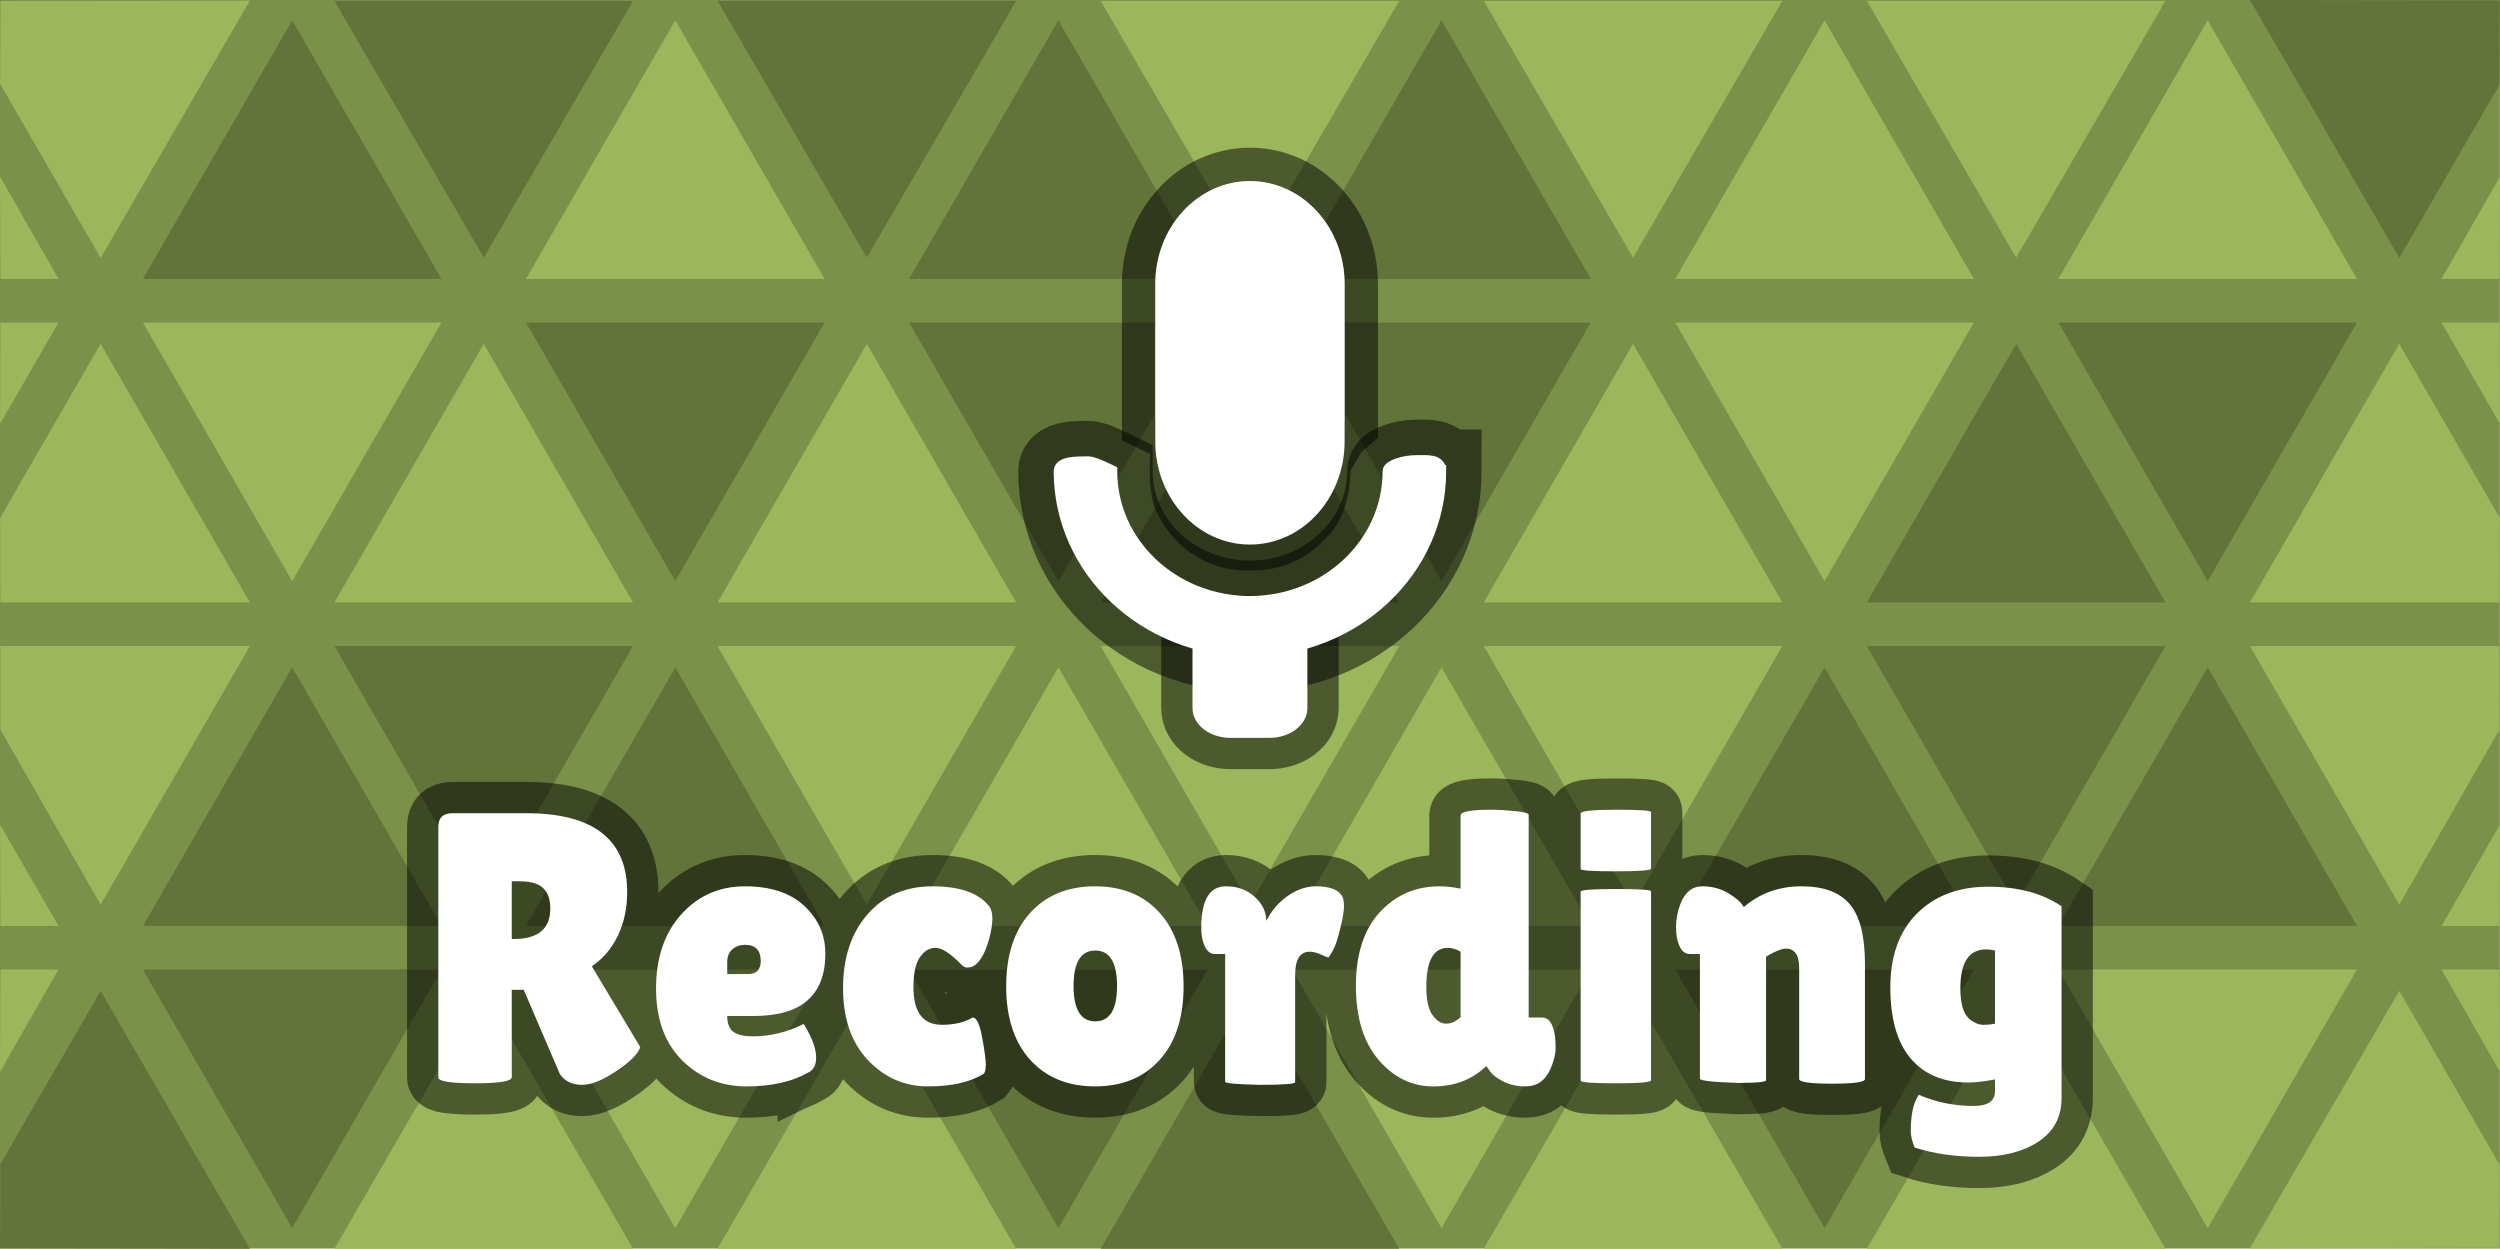
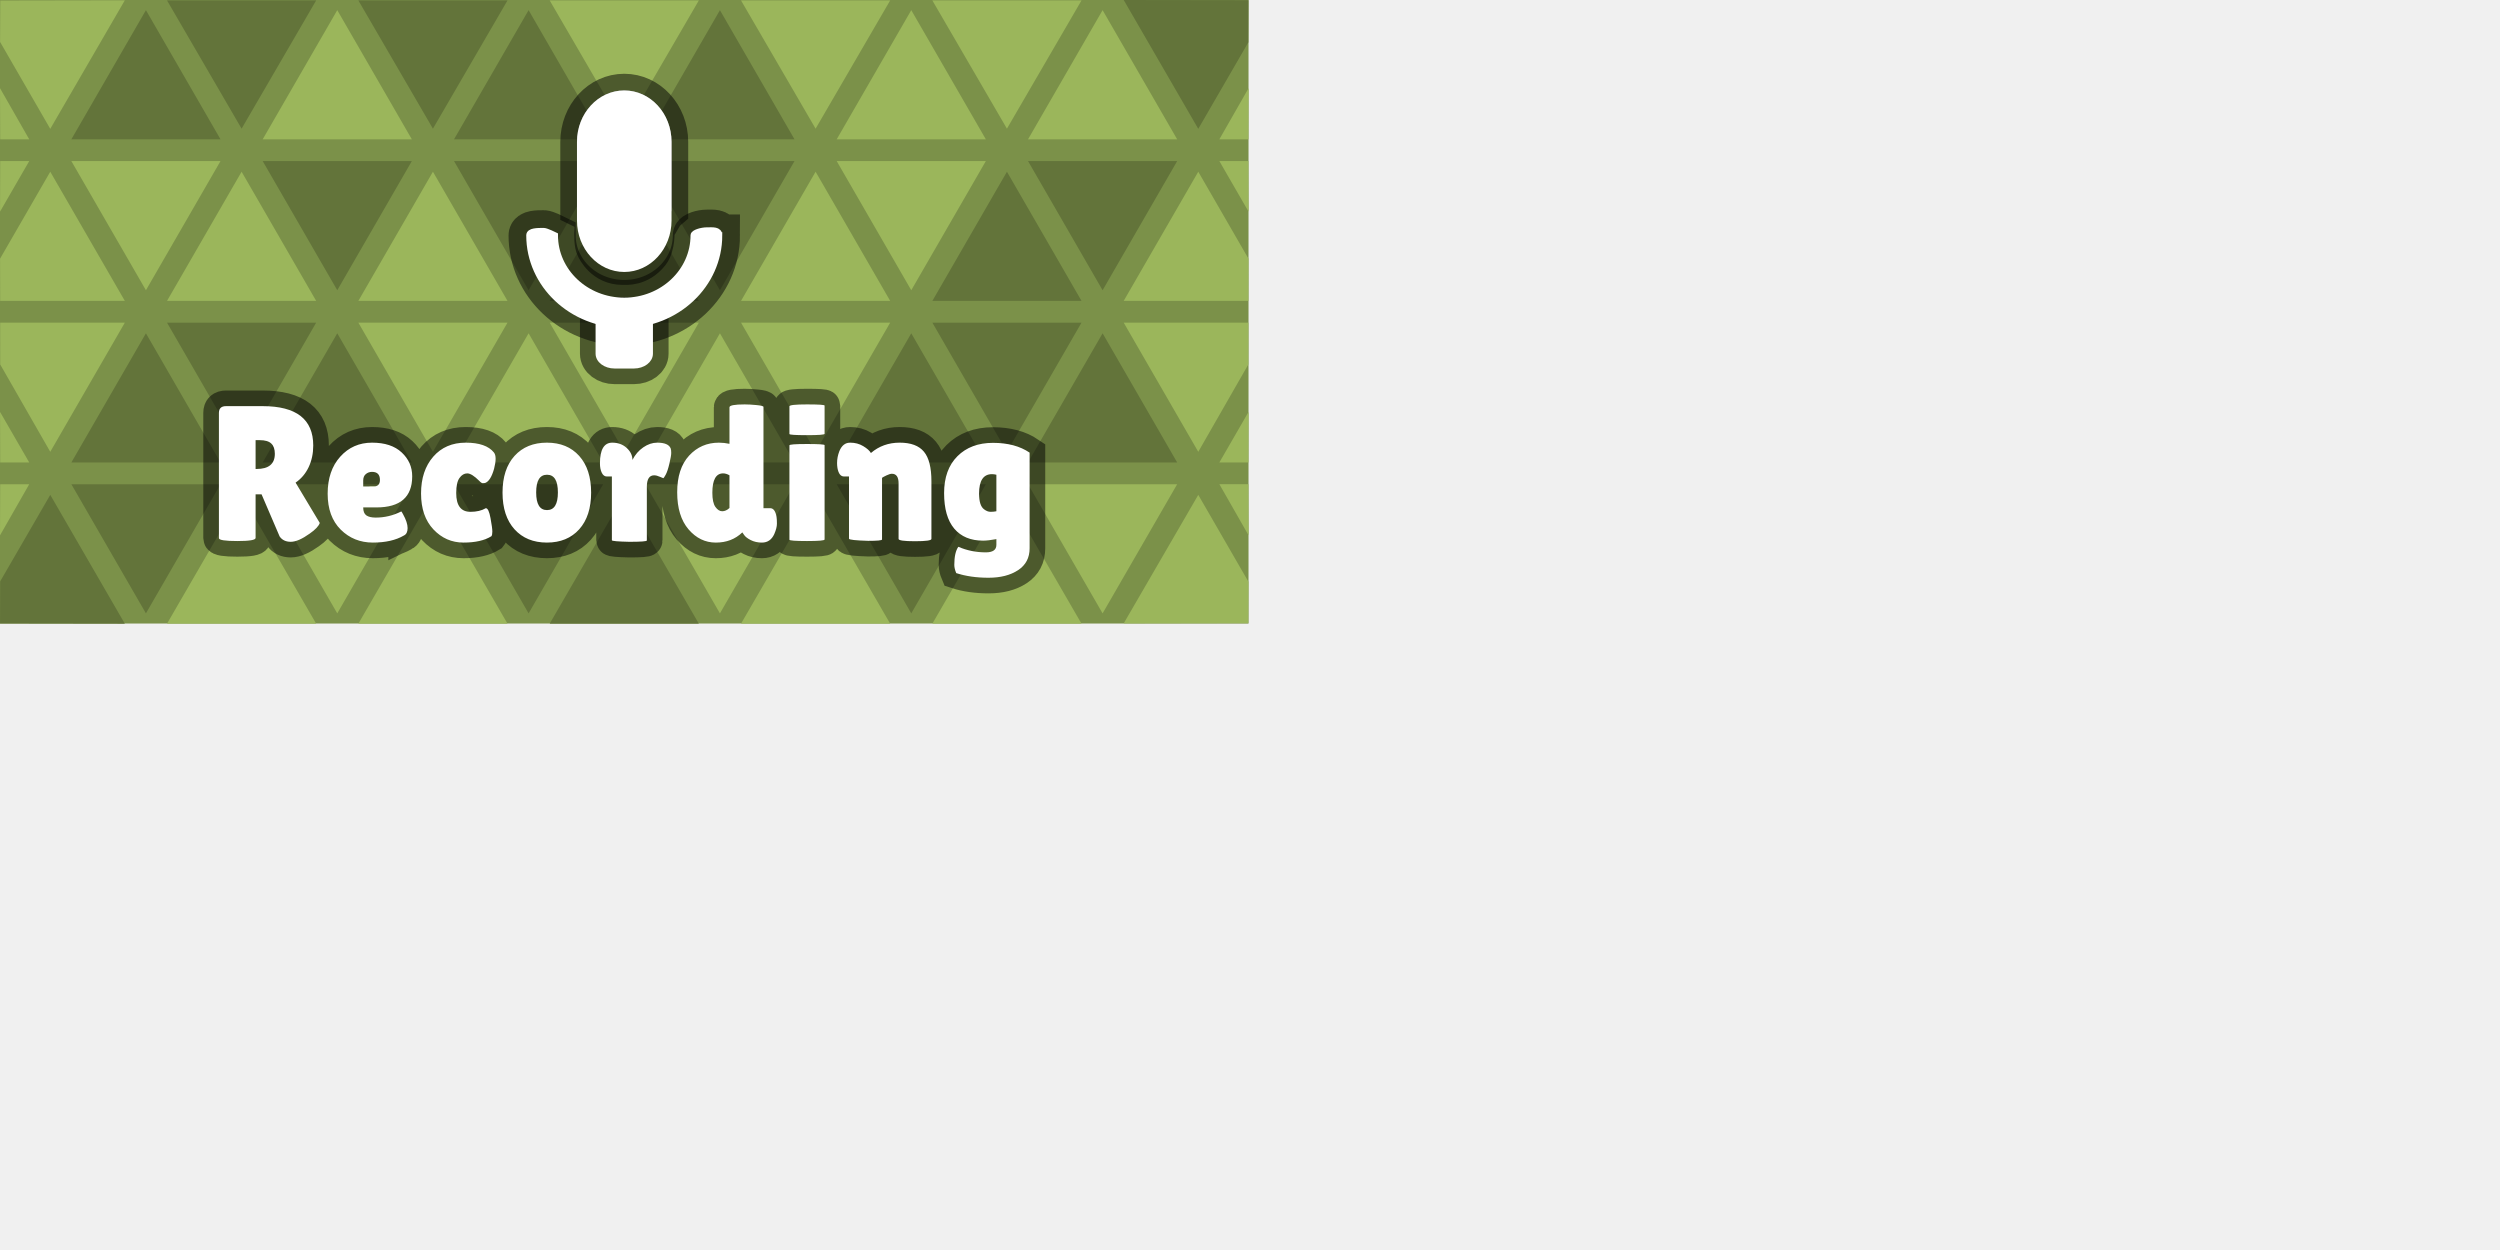
- <svg xmlns="http://www.w3.org/2000/svg" version="1.1" width="299.661" height="149.69" viewBox="0,0,299.661,149.69">
+ <svg xmlns="http://www.w3.org/2000/svg" version="1.1" width="600" height="300" viewBox="0,0,600,300">
  <g transform="translate(-90.16944,-105.1548)">
    <g data-paper-data="{&quot;isPaintingLayer&quot;:true}" fill-rule="nonzero" stroke-linejoin="miter" stroke-miterlimit="10" stroke-dasharray="" stroke-dashoffset="0" style="mix-blend-mode: normal">
      <g data-paper-data="{&quot;index&quot;:null}" fill="#ffffff" stroke-opacity="0.506" stroke="#000000" stroke-width="8.5" stroke-linecap="butt">
        <path d="" />
        <path d="" />
      </g>
      <path d="M90.169,254.803v-149.648h299.647v149.648z" fill="#7b9149" stroke="none" stroke-width="0" stroke-linecap="butt" />
      <path d="M176.177,254.833l17.896,-30.911l17.896,30.911z" fill="#9bb65b" stroke="none" stroke-width="0" stroke-linecap="butt" />
      <path d="M222.097,254.833l17.896,-30.911l17.896,30.911z" fill="#63743a" stroke="none" stroke-width="0" stroke-linecap="butt" />
      <path d="M189.008,221.371l-17.896,30.996l-17.896,-30.996z" data-paper-data="{&quot;index&quot;:null}" fill="#9bb65b" stroke="none" stroke-width="0" stroke-linecap="butt" />
      <path d="M234.928,221.371l-17.896,30.996l-17.896,-30.996z" data-paper-data="{&quot;index&quot;:null}" fill="#63743a" stroke="none" stroke-width="0" stroke-linecap="butt" />
      <path d="M211.968,182.594l-17.896,30.996l-17.896,-30.996z" data-paper-data="{&quot;index&quot;:null}" fill="#9bb65b" stroke="none" stroke-width="0" stroke-linecap="butt" />
      <path d="M166.048,182.594l-17.896,30.996l-17.896,-30.996z" data-paper-data="{&quot;index&quot;:null}" fill="#63743a" stroke="none" stroke-width="0" stroke-linecap="butt" />
      <path d="M153.217,216.141l17.896,-30.996l17.896,30.996z" data-paper-data="{&quot;index&quot;:null}" fill="#63743a" stroke="none" stroke-width="0" stroke-linecap="butt" />
      <path d="M199.137,216.141l17.896,-30.996l17.896,30.996z" data-paper-data="{&quot;index&quot;:null}" fill="#9bb65b" stroke="none" stroke-width="0" stroke-linecap="butt" />
      <path d="M90.211,244.69l12.021,-20.768l17.896,30.923l-29.951,-0.045z" fill="#63743a" stroke="none" stroke-width="0" stroke-linecap="butt" />
      <path d="M130.257,254.833l17.896,-30.911l17.896,30.911z" fill="#9bb65b" stroke="none" stroke-width="0" stroke-linecap="butt" />
      <path d="M143.088,221.371l-17.896,30.996l-17.896,-30.996z" data-paper-data="{&quot;index&quot;:null}" fill="#63743a" stroke="none" stroke-width="0" stroke-linecap="butt" />
      <path d="M107.297,216.141l17.896,-30.996l17.896,30.996z" data-paper-data="{&quot;index&quot;:null}" fill="#63743a" stroke="none" stroke-width="0" stroke-linecap="butt" />
      <path d="M359.858,254.772l17.896,-30.85l12.044,20.86l-0.05,9.935z" fill="#9bb65b" stroke="none" stroke-width="0" stroke-linecap="butt" />
      <path d="M372.689,221.371l-17.896,30.996l-17.896,-30.996z" data-paper-data="{&quot;index&quot;:null}" fill="#9bb65b" stroke="none" stroke-width="0" stroke-linecap="butt" />
      <path d="M389.831,233.642c0,0 -7.012,-12.272 -7.012,-12.272h6.963z" data-paper-data="{&quot;index&quot;:null}" fill="#9bb65b" stroke="none" stroke-width="0" stroke-linecap="butt" />
      <path d="M389.765,192.625l-12.011,20.965l-17.896,-30.996h29.915z" data-paper-data="{&quot;index&quot;:null}" fill="#9bb65b" stroke="none" stroke-width="0" stroke-linecap="butt" />
      <path d="M349.729,182.594l-17.896,30.996l-17.896,-30.996z" data-paper-data="{&quot;index&quot;:null}" fill="#63743a" stroke="none" stroke-width="0" stroke-linecap="butt" />
      <path d="M336.898,216.141l17.896,-30.996l17.896,30.996z" data-paper-data="{&quot;index&quot;:null}" fill="#63743a" stroke="none" stroke-width="0" stroke-linecap="butt" />
      <path d="M382.818,216.141c0,0 7.001,-12.126 7.001,-12.126l-0.038,12.126z" data-paper-data="{&quot;index&quot;:null}" fill="#9bb65b" stroke="none" stroke-width="0" stroke-linecap="butt" />
      <path d="M268.018,254.833l17.896,-30.911l17.896,30.911z" fill="#9bb65b" stroke="none" stroke-width="0" stroke-linecap="butt" />
      <path d="M313.938,254.833l17.896,-30.911l17.896,30.911z" fill="#9bb65b" stroke="none" stroke-width="0" stroke-linecap="butt" />
      <path d="M280.849,221.371l-17.896,30.996l-17.896,-30.996z" data-paper-data="{&quot;index&quot;:null}" fill="#9bb65b" stroke="none" stroke-width="0" stroke-linecap="butt" />
      <path d="M326.769,221.371l-17.896,30.996l-17.896,-30.996z" data-paper-data="{&quot;index&quot;:null}" fill="#63743a" stroke="none" stroke-width="0" stroke-linecap="butt" />
      <path d="M303.809,182.594l-17.896,30.996l-17.896,-30.996z" data-paper-data="{&quot;index&quot;:null}" fill="#9bb65b" stroke="none" stroke-width="0" stroke-linecap="butt" />
      <path d="M257.889,182.594l-17.896,30.996l-17.896,-30.996z" data-paper-data="{&quot;index&quot;:null}" fill="#9bb65b" stroke="none" stroke-width="0" stroke-linecap="butt" />
      <path d="M245.057,216.141l17.896,-30.996l17.896,30.996z" data-paper-data="{&quot;index&quot;:null}" fill="#9bb65b" stroke="none" stroke-width="0" stroke-linecap="butt" />
      <path d="M290.978,216.141l17.896,-30.996l17.896,30.996z" data-paper-data="{&quot;index&quot;:null}" fill="#63743a" stroke="none" stroke-width="0" stroke-linecap="butt" />
      <path d="M176.177,177.364l17.896,-30.996l17.896,30.996z" fill="#9bb65b" stroke="none" stroke-width="0" stroke-linecap="butt" />
      <path d="M222.097,177.364l17.896,-30.996l17.896,30.996z" fill="#63743a" stroke="none" stroke-width="0" stroke-linecap="butt" />
      <path d="M189.008,143.816l-17.896,30.996l-17.896,-30.996z" data-paper-data="{&quot;index&quot;:null}" fill="#63743a" stroke="none" stroke-width="0" stroke-linecap="butt" />
      <path d="M234.928,143.816l-17.896,30.996l-17.896,-30.996z" data-paper-data="{&quot;index&quot;:null}" fill="#63743a" stroke="none" stroke-width="0" stroke-linecap="butt" />
      <path d="M211.968,105.258l-17.896,30.778l-17.896,-30.778z" data-paper-data="{&quot;index&quot;:null}" fill="#63743a" stroke="none" stroke-width="0" stroke-linecap="butt" />
      <path d="M166.048,105.258l-17.896,30.778l-17.896,-30.778z" data-paper-data="{&quot;index&quot;:null}" fill="#63743a" stroke="none" stroke-width="0" stroke-linecap="butt" />
      <path d="M153.217,138.587l17.896,-30.996l17.896,30.996z" data-paper-data="{&quot;index&quot;:null}" fill="#9bb65b" stroke="none" stroke-width="0" stroke-linecap="butt" />
      <path d="M199.137,138.587l17.896,-30.996l17.896,30.996z" data-paper-data="{&quot;index&quot;:null}" fill="#63743a" stroke="none" stroke-width="0" stroke-linecap="butt" />
      <path d="M130.257,177.364l17.896,-30.996l17.896,30.996z" fill="#9bb65b" stroke="none" stroke-width="0" stroke-linecap="butt" />
      <path d="M143.088,143.816l-17.896,30.996l-17.896,-30.996z" data-paper-data="{&quot;index&quot;:null}" fill="#9bb65b" stroke="none" stroke-width="0" stroke-linecap="butt" />
      <path d="M107.297,138.587l17.896,-30.996l17.896,30.996z" data-paper-data="{&quot;index&quot;:null}" fill="#63743a" stroke="none" stroke-width="0" stroke-linecap="butt" />
      <path d="M359.858,177.364l17.896,-30.996l12.047,20.866l-0.028,10.13z" fill="#9bb65b" stroke="none" stroke-width="0" stroke-linecap="butt" />
      <path d="M372.689,143.816l-17.896,30.996l-17.896,-30.996z" data-paper-data="{&quot;index&quot;:null}" fill="#63743a" stroke="none" stroke-width="0" stroke-linecap="butt" />
      <path d="M349.729,105.258l-17.896,30.778l-17.896,-30.778z" data-paper-data="{&quot;index&quot;:null}" fill="#9bb65b" stroke="none" stroke-width="0" stroke-linecap="butt" />
      <path d="M336.898,138.587l17.896,-30.996l17.896,30.996z" data-paper-data="{&quot;index&quot;:null}" fill="#9bb65b" stroke="none" stroke-width="0" stroke-linecap="butt" />
      <path d="M268.018,177.364l17.896,-30.996l17.896,30.996z" fill="#9bb65b" stroke="none" stroke-width="0" stroke-linecap="butt" />
      <path d="M313.938,177.364l17.896,-30.996l17.896,30.996z" fill="#63743a" stroke="none" stroke-width="0" stroke-linecap="butt" />
      <path d="M280.849,143.816l-17.896,30.996l-17.896,-30.996z" data-paper-data="{&quot;index&quot;:null}" fill="#63743a" stroke="none" stroke-width="0" stroke-linecap="butt" />
      <path d="M326.769,143.816l-17.896,30.996l-17.896,-30.996z" data-paper-data="{&quot;index&quot;:null}" fill="#9bb65b" stroke="none" stroke-width="0" stroke-linecap="butt" />
      <path d="M303.809,105.258l-17.896,30.778l-17.896,-30.778z" data-paper-data="{&quot;index&quot;:null}" fill="#9bb65b" stroke="none" stroke-width="0" stroke-linecap="butt" />
      <path d="M257.889,105.258l-17.896,30.778l-17.896,-30.778z" data-paper-data="{&quot;index&quot;:null}" fill="#9bb65b" stroke="none" stroke-width="0" stroke-linecap="butt" />
      <path d="M245.057,138.587l17.896,-30.996l17.896,30.996z" data-paper-data="{&quot;index&quot;:null}" fill="#63743a" stroke="none" stroke-width="0" stroke-linecap="butt" />
      <path d="M290.978,138.587l17.896,-30.996l17.896,30.996z" data-paper-data="{&quot;index&quot;:null}" fill="#9bb65b" stroke="none" stroke-width="0" stroke-linecap="butt" />
      <path d="M151.512,234.263c0,0.494 -1.459,0.741 -4.378,0.741c-2.949,0 -4.424,-0.232 -4.424,-0.695v-30.066c0,-1.076 0.569,-1.614 1.706,-1.614h8.802c8.086,0 12.13,3.15 12.13,9.451c0,1.91 -0.368,3.642 -1.104,5.196c-0.736,1.549 -1.781,2.785 -3.135,3.706l5.806,9.682c-0.242,0.741 -1.04,1.588 -2.394,2.54c-1.843,1.323 -3.364,1.984 -4.563,1.984c-1.199,0 -2.092,-0.43 -2.679,-1.289l-4.331,-10.099h-1.436zM151.512,210.791v6.918h0.232c2.924,0 4.386,-1.215 4.386,-3.644c0,-1.107 -0.286,-1.928 -0.857,-2.463c-0.566,-0.54 -1.495,-0.811 -2.787,-0.811zM187.122,233.668c-1.941,1.138 -4.432,1.706 -7.474,1.706c-3.042,0 -5.611,-1.037 -7.706,-3.112c-2.09,-2.08 -3.135,-4.954 -3.135,-8.624c0,-3.675 1.006,-6.635 3.019,-8.879c2.018,-2.244 4.563,-3.366 7.636,-3.366c3.073,0 5.446,0.785 7.119,2.355c1.678,1.565 2.517,3.469 2.517,5.714c0,4.983 -2.859,7.474 -8.578,7.474h-3.181c0,0.921 0.252,1.56 0.757,1.915c0.51,0.35 1.259,0.525 2.247,0.525c2.152,0 4.195,-0.492 6.13,-1.475c0.031,-0.031 0.17,0.185 0.417,0.649c0.736,1.323 1.104,2.437 1.104,3.343c0,0.906 -0.291,1.498 -0.872,1.776zM181.354,220.342c0,-1.292 -0.631,-1.938 -1.892,-1.938c-0.582,0 -1.081,0.178 -1.498,0.533c-0.417,0.35 -0.625,0.862 -0.625,1.536v1.436h2.494c1.014,0 1.521,-0.522 1.521,-1.567zM199.66,223.476c0,3.011 1.138,4.517 3.413,4.517c1.477,0 2.708,-0.291 3.691,-0.872c0.463,0 0.839,0.793 1.127,2.378c0.293,1.58 0.44,2.656 0.44,3.227c0,0.566 -0.077,0.942 -0.232,1.127c-1.627,1.014 -3.855,1.521 -6.686,1.521c-2.826,0 -5.232,-1.053 -7.219,-3.158c-1.982,-2.11 -2.973,-4.985 -2.973,-8.624c0,-3.644 0.975,-6.589 2.926,-8.833c1.956,-2.244 4.555,-3.366 7.798,-3.366c3.243,0 5.495,0.782 6.756,2.347c0.278,0.34 0.417,0.842 0.417,1.506c0,0.659 -0.124,1.464 -0.371,2.417c-0.551,1.966 -1.274,3.104 -2.17,3.413c-0.124,0.031 -0.301,0.046 -0.533,0.046c-0.226,0 -0.51,-0.185 -0.849,-0.556c-1.199,-1.199 -2.162,-1.799 -2.888,-1.799c-0.721,0 -1.343,0.371 -1.868,1.112c-0.52,0.736 -0.78,1.935 -0.78,3.598zM213.655,232.193c-1.92,-2.126 -2.88,-5.062 -2.88,-8.81c0,-3.752 0.96,-6.689 2.88,-8.81c1.925,-2.121 4.517,-3.181 7.775,-3.181c3.258,0 5.84,1.06 7.744,3.181c1.91,2.121 2.865,5.057 2.865,8.81c0,3.747 -0.955,6.684 -2.865,8.81c-1.905,2.121 -4.486,3.181 -7.744,3.181c-3.258,0 -5.85,-1.06 -7.775,-3.181zM221.453,219.091c-1.735,0 -2.602,1.416 -2.602,4.247c0,2.826 0.867,4.239 2.602,4.239c1.74,0 2.61,-1.413 2.61,-4.239c0,-2.831 -0.87,-4.247 -2.61,-4.247zM245.412,234.865c0,0.216 -1.4,0.324 -4.2,0.324c-2.795,-0.062 -4.192,-0.185 -4.192,-0.371v-15.311h-1.243c-0.494,0 -0.888,-0.299 -1.181,-0.896c-0.293,-0.602 -0.44,-1.349 -0.44,-2.239c0,-3.32 0.986,-4.98 2.957,-4.98c1.385,0 2.538,0.422 3.459,1.266c0.921,0.844 1.382,1.804 1.382,2.88c0.643,-1.261 1.511,-2.267 2.602,-3.019c1.091,-0.752 2.206,-1.127 3.343,-1.127c1.786,0 2.865,0.461 3.235,1.382c0.088,0.247 0.131,0.61 0.131,1.089c0,0.474 -0.147,1.325 -0.44,2.556c-0.288,1.23 -0.587,2.123 -0.896,2.679c-0.309,0.551 -0.494,0.826 -0.556,0.826c-0.057,0 -0.34,-0.116 -0.849,-0.347c-0.51,-0.232 -0.963,-0.347 -1.359,-0.347c-1.168,0 -1.753,0.924 -1.753,2.772zM265.242,202.908c0,-0.463 1.215,-0.695 3.644,-0.695c0.829,0 1.789,0.054 2.88,0.162c1.091,0.108 1.637,0.255 1.637,0.44v24.306h1.614c0.772,0 1.279,0.69 1.521,2.069c0.062,0.401 0.093,0.95 0.093,1.645c0,0.69 -0.214,1.526 -0.641,2.509c-0.618,1.354 -1.603,2.031 -2.957,2.031c-1.014,0 -1.912,-0.201 -2.695,-0.602c-0.782,-0.401 -1.313,-0.816 -1.591,-1.243l-0.417,-0.602c-1.688,1.632 -3.809,2.448 -6.362,2.448c-2.553,0 -4.738,-1.06 -6.555,-3.181c-1.812,-2.126 -2.718,-5.086 -2.718,-8.879c0,-3.799 0.952,-6.735 2.857,-8.81c1.91,-2.074 4.293,-3.112 7.15,-3.112c0.834,0 1.681,0.093 2.54,0.278zM263.721,218.767c-1.724,0 -2.587,1.554 -2.587,4.663c0,1.565 0.244,2.695 0.734,3.39c0.494,0.69 1.04,1.035 1.637,1.035c0.602,0 1.181,-0.26 1.737,-0.78v-7.845c-0.525,-0.309 -1.032,-0.463 -1.521,-0.463zM288.071,234.633c0,0.247 -1.408,0.371 -4.223,0.371c-2.81,0 -4.216,-0.108 -4.216,-0.324v-22.646c0,-0.211 1.405,-0.317 4.216,-0.317c2.816,0 4.223,0.09 4.223,0.27zM288.071,209.27c0,0.216 -1.408,0.324 -4.223,0.324c-2.81,0 -4.216,-0.093 -4.216,-0.278v-6.64c0,-0.309 1.405,-0.463 4.216,-0.463c2.816,0 4.223,0.093 4.223,0.278zM301.858,234.633c0,0.216 -1.107,0.324 -3.32,0.324c-3.073,-0.093 -4.609,-0.263 -4.609,-0.51v-14.94h-1.204c-0.798,0 -1.32,-0.677 -1.567,-2.031c-0.062,-0.396 -0.093,-0.795 -0.093,-1.197c0,-0.952 0.185,-1.905 0.556,-2.857c0.556,-1.354 1.418,-2.031 2.587,-2.031c1.168,0 2.213,0.278 3.135,0.834c0.921,0.551 1.536,1.102 1.845,1.652c1.935,-1.657 4.239,-2.486 6.91,-2.486c2.677,0 4.615,0.723 5.814,2.17c1.199,1.441 1.799,3.806 1.799,7.096v13.836c0,0.371 -1.315,0.556 -3.945,0.556c-2.625,0 -3.938,-0.185 -3.938,-0.556v-13.326c0,-1.539 -0.538,-2.309 -1.614,-2.309c-0.309,0 -0.741,0.131 -1.297,0.394c-0.551,0.263 -0.903,0.456 -1.058,0.579zM326.119,234.911c-2.985,0 -5.294,-0.96 -6.926,-2.88c-1.627,-1.925 -2.44,-4.769 -2.44,-8.532c0,-3.768 1.068,-6.72 3.204,-8.856c2.141,-2.136 4.985,-3.204 8.532,-3.204c3.552,0 6.48,0.782 8.787,2.347v22.97c0,2.275 -0.921,4.02 -2.764,5.235c-1.843,1.215 -4.211,1.822 -7.103,1.822c-2.888,0 -5.469,-0.371 -7.744,-1.112c-0.309,-0.736 -0.463,-1.395 -0.463,-1.977c0,-1.971 0.322,-3.418 0.965,-4.339c2.059,0.89 4.257,1.336 6.594,1.336c1.693,0 2.54,-0.6 2.54,-1.799v-1.382c-1.323,0.247 -2.383,0.371 -3.181,0.371zM328.242,218.952c-2.064,0 -3.096,1.554 -3.096,4.663c0,1.935 0.402,3.194 1.204,3.776c0.52,0.401 1.04,0.602 1.56,0.602c0.525,0 0.988,-0.046 1.39,-0.139v-8.763c-0.371,-0.093 -0.723,-0.139 -1.058,-0.139z" fill="none" stroke-opacity="0.506" stroke="#000000" stroke-width="7.5" stroke-linecap="square" />
      <path d="M151.512,234.263c0,0.494 -1.459,0.741 -4.378,0.741c-2.949,0 -4.424,-0.232 -4.424,-0.695v-30.066c0,-1.076 0.569,-1.614 1.706,-1.614h8.802c8.086,0 12.13,3.15 12.13,9.451c0,1.91 -0.368,3.642 -1.104,5.196c-0.736,1.549 -1.781,2.785 -3.135,3.706l5.806,9.682c-0.242,0.741 -1.04,1.588 -2.394,2.54c-1.843,1.323 -3.364,1.984 -4.563,1.984c-1.199,0 -2.092,-0.43 -2.679,-1.289l-4.331,-10.099h-1.436zM151.512,210.791v6.918h0.232c2.924,0 4.386,-1.215 4.386,-3.644c0,-1.107 -0.286,-1.928 -0.857,-2.463c-0.566,-0.54 -1.495,-0.811 -2.787,-0.811zM187.122,233.668c-1.941,1.138 -4.432,1.706 -7.474,1.706c-3.042,0 -5.611,-1.037 -7.706,-3.112c-2.09,-2.08 -3.135,-4.954 -3.135,-8.624c0,-3.675 1.006,-6.635 3.019,-8.879c2.018,-2.244 4.563,-3.366 7.636,-3.366c3.073,0 5.446,0.785 7.119,2.355c1.678,1.565 2.517,3.469 2.517,5.714c0,4.983 -2.859,7.474 -8.578,7.474h-3.181c0,0.921 0.252,1.56 0.757,1.915c0.51,0.35 1.259,0.525 2.247,0.525c2.152,0 4.195,-0.492 6.13,-1.475c0.031,-0.031 0.17,0.185 0.417,0.649c0.736,1.323 1.104,2.437 1.104,3.343c0,0.906 -0.291,1.498 -0.872,1.776zM181.354,220.342c0,-1.292 -0.631,-1.938 -1.892,-1.938c-0.582,0 -1.081,0.178 -1.498,0.533c-0.417,0.35 -0.625,0.862 -0.625,1.536v1.436h2.494c1.014,0 1.521,-0.522 1.521,-1.567zM199.66,223.476c0,3.011 1.138,4.517 3.413,4.517c1.477,0 2.708,-0.291 3.691,-0.872c0.463,0 0.839,0.793 1.127,2.378c0.293,1.58 0.44,2.656 0.44,3.227c0,0.566 -0.077,0.942 -0.232,1.127c-1.627,1.014 -3.855,1.521 -6.686,1.521c-2.826,0 -5.232,-1.053 -7.219,-3.158c-1.982,-2.11 -2.973,-4.985 -2.973,-8.624c0,-3.644 0.975,-6.589 2.926,-8.833c1.956,-2.244 4.555,-3.366 7.798,-3.366c3.243,0 5.495,0.782 6.756,2.347c0.278,0.34 0.417,0.842 0.417,1.506c0,0.659 -0.124,1.464 -0.371,2.417c-0.551,1.966 -1.274,3.104 -2.17,3.413c-0.124,0.031 -0.301,0.046 -0.533,0.046c-0.226,0 -0.51,-0.185 -0.849,-0.556c-1.199,-1.199 -2.162,-1.799 -2.888,-1.799c-0.721,0 -1.343,0.371 -1.868,1.112c-0.52,0.736 -0.78,1.935 -0.78,3.598zM213.655,232.193c-1.92,-2.126 -2.88,-5.062 -2.88,-8.81c0,-3.752 0.96,-6.689 2.88,-8.81c1.925,-2.121 4.517,-3.181 7.775,-3.181c3.258,0 5.84,1.06 7.744,3.181c1.91,2.121 2.865,5.057 2.865,8.81c0,3.747 -0.955,6.684 -2.864,8.81c-1.905,2.121 -4.486,3.181 -7.744,3.181c-3.258,0 -5.85,-1.06 -7.775,-3.181zM221.453,219.091c-1.735,0 -2.602,1.416 -2.602,4.247c0,2.826 0.867,4.239 2.602,4.239c1.74,0 2.61,-1.413 2.61,-4.239c0,-2.831 -0.87,-4.247 -2.61,-4.247zM245.412,234.865c0,0.216 -1.4,0.324 -4.2,0.324c-2.795,-0.062 -4.192,-0.185 -4.192,-0.371v-15.311h-1.243c-0.494,0 -0.888,-0.299 -1.181,-0.896c-0.293,-0.602 -0.44,-1.349 -0.44,-2.239c0,-3.32 0.986,-4.98 2.957,-4.98c1.385,0 2.538,0.422 3.459,1.266c0.921,0.844 1.382,1.804 1.382,2.88c0.643,-1.261 1.511,-2.267 2.602,-3.019c1.091,-0.752 2.206,-1.127 3.343,-1.127c1.786,0 2.865,0.461 3.235,1.382c0.088,0.247 0.131,0.61 0.131,1.089c0,0.474 -0.147,1.325 -0.44,2.556c-0.288,1.23 -0.587,2.123 -0.896,2.679c-0.309,0.551 -0.494,0.826 -0.556,0.826c-0.057,0 -0.34,-0.116 -0.849,-0.347c-0.51,-0.232 -0.963,-0.347 -1.359,-0.347c-1.168,0 -1.753,0.924 -1.753,2.772zM265.242,202.908c0,-0.463 1.215,-0.695 3.644,-0.695c0.829,0 1.789,0.054 2.88,0.162c1.091,0.108 1.637,0.255 1.637,0.44v24.306h1.614c0.772,0 1.279,0.69 1.521,2.069c0.062,0.401 0.093,0.95 0.093,1.645c0,0.69 -0.214,1.526 -0.641,2.509c-0.618,1.354 -1.603,2.031 -2.957,2.031c-1.014,0 -1.912,-0.201 -2.695,-0.602c-0.782,-0.401 -1.313,-0.816 -1.591,-1.243l-0.417,-0.602c-1.688,1.632 -3.809,2.448 -6.362,2.448c-2.553,0 -4.738,-1.06 -6.555,-3.181c-1.812,-2.126 -2.718,-5.086 -2.718,-8.879c0,-3.799 0.952,-6.735 2.857,-8.81c1.91,-2.074 4.293,-3.112 7.15,-3.112c0.834,0 1.681,0.093 2.54,0.278zM263.721,218.767c-1.724,0 -2.587,1.554 -2.587,4.663c0,1.565 0.244,2.695 0.734,3.39c0.494,0.69 1.04,1.035 1.637,1.035c0.602,0 1.181,-0.26 1.737,-0.78v-7.845c-0.525,-0.309 -1.032,-0.463 -1.521,-0.463zM288.071,234.633c0,0.247 -1.408,0.371 -4.223,0.371c-2.81,0 -4.216,-0.108 -4.216,-0.324v-22.646c0,-0.211 1.405,-0.317 4.216,-0.317c2.816,0 4.223,0.09 4.223,0.27zM288.071,209.27c0,0.216 -1.408,0.324 -4.223,0.324c-2.81,0 -4.216,-0.093 -4.216,-0.278v-6.64c0,-0.309 1.405,-0.463 4.216,-0.463c2.816,0 4.223,0.093 4.223,0.278zM301.858,234.633c0,0.216 -1.107,0.324 -3.32,0.324c-3.073,-0.093 -4.609,-0.263 -4.609,-0.51v-14.94h-1.204c-0.798,0 -1.32,-0.677 -1.567,-2.031c-0.062,-0.396 -0.093,-0.795 -0.093,-1.197c0,-0.952 0.185,-1.905 0.556,-2.857c0.556,-1.354 1.418,-2.031 2.587,-2.031c1.168,0 2.213,0.278 3.135,0.834c0.921,0.551 1.536,1.102 1.845,1.652c1.935,-1.657 4.239,-2.486 6.91,-2.486c2.677,0 4.615,0.723 5.814,2.17c1.199,1.441 1.799,3.806 1.799,7.096v13.836c0,0.371 -1.315,0.556 -3.945,0.556c-2.625,0 -3.938,-0.185 -3.938,-0.556v-13.326c0,-1.539 -0.538,-2.309 -1.614,-2.309c-0.309,0 -0.741,0.131 -1.297,0.394c-0.551,0.263 -0.903,0.456 -1.058,0.579zM326.119,234.911c-2.985,0 -5.294,-0.96 -6.926,-2.88c-1.627,-1.925 -2.44,-4.769 -2.44,-8.532c0,-3.768 1.068,-6.72 3.204,-8.856c2.141,-2.136 4.985,-3.204 8.532,-3.204c3.552,0 6.48,0.782 8.787,2.347v22.97c0,2.275 -0.921,4.02 -2.764,5.235c-1.843,1.215 -4.211,1.822 -7.103,1.822c-2.888,0 -5.469,-0.371 -7.744,-1.112c-0.309,-0.736 -0.463,-1.395 -0.463,-1.977c0,-1.971 0.322,-3.418 0.965,-4.339c2.059,0.89 4.257,1.336 6.594,1.336c1.693,0 2.54,-0.6 2.54,-1.799v-1.382c-1.323,0.247 -2.383,0.371 -3.181,0.371zM328.242,218.952c-2.064,0 -3.096,1.554 -3.096,4.663c0,1.935 0.401,3.194 1.204,3.776c0.52,0.401 1.04,0.602 1.56,0.602c0.525,0 0.988,-0.046 1.39,-0.139v-8.763c-0.371,-0.093 -0.723,-0.139 -1.058,-0.139z" fill="#ffffff" stroke="none" stroke-width="1" stroke-linecap="square" />
      <g data-paper-data="{&quot;index&quot;:null}" fill="none" stroke-opacity="0.498" stroke="#000000" stroke-width="10" stroke-linecap="butt">
        <path d="M262.765,161.633c0,11.862 -10.196,21.478 -22.773,21.478c-12.577,0 -22.773,-9.616 -22.773,-21.478c0,-1.023 1.902,-1.029 3.455,-1.029c0.589,0 2.661,1.029 2.661,1.029c0,8.676 7.457,15.709 16.656,15.709c9.199,0 16.656,-7.033 16.656,-15.709c0,-0.596 1.842,-1.17 3.209,-1.17c1.367,0 2.907,-0.194 2.907,1.17z" />
        <path d="" />
      </g>
      <path d="M237.677,193.1c-2.247,0 -4.068,-1.373 -4.068,-3.067v-8.023c0,-1.694 12.767,-1.694 12.767,0v8.023c0,1.694 -1.821,3.067 -4.068,3.067z" fill="#ffffff" stroke-opacity="0.506" stroke="#000000" stroke-width="8.5" stroke-linecap="butt" />
      <g data-paper-data="{&quot;index&quot;:null}" fill="#ffffff" stroke="#ffffff" stroke-width="1.5" stroke-linecap="butt">
        <path d="M262.765,161.633c0,11.862 -10.196,21.478 -22.773,21.478c-12.577,0 -22.773,-9.616 -22.773,-21.478c0,-1.023 1.902,-1.029 3.455,-1.029c0.589,0 2.661,1.029 2.661,1.029c0,8.676 7.457,15.709 16.656,15.709c9.199,0 16.656,-7.033 16.656,-15.709c0,-0.596 1.842,-1.17 3.209,-1.17c1.367,0 2.907,-0.194 2.907,1.17z" />
        <path d="" />
      </g>
      <path d="M237.677,193.1c-2.247,0 -4.068,-1.373 -4.068,-3.067v-8.023c0,-1.694 1.821,-3.067 4.068,-3.067h4.631c2.247,0 4.068,1.373 4.068,3.067v8.023c0,1.694 -1.821,3.067 -4.068,3.067z" fill="#ffffff" stroke="#ffffff" stroke-width="1" stroke-linecap="butt" />
      <path d="M239.577,169.528c-4.956,0 -6.896,-4.244 -7.094,-4.592c-0.528,-0.927 -0.578,-3.397 -0.429,-5.073c0.148,-1.656 0.492,-2.524 0.492,-2.524l-3.902,-1.914v-16.218c0,-6.82 5.081,-12.348 11.348,-12.348v0c6.267,0 11.348,5.529 11.348,12.348v16.587l-1.085,0.933l-2.195,3.724c0,0 0.239,3.883 -1.345,5.882c-2.846,3.591 -6.344,3.195 -7.138,3.195z" fill="#ffffff" stroke-opacity="0.506" stroke="#000000" stroke-width="8" stroke-linecap="butt" />
      <path d="M239.993,170.428c-6.267,0 -11.348,-5.529 -11.348,-12.348v-18.873c0,-6.82 5.081,-12.348 11.348,-12.348v0c6.267,0 11.348,5.529 11.348,12.348v18.873c0,6.82 -5.081,12.348 -11.348,12.348z" fill="#ffffff" stroke="#000000" stroke-width="0" stroke-linecap="butt" />
      <path d="M389.775,115.31l-12.021,20.768l-17.896,-30.923l29.951,0.045z" data-paper-data="{&quot;index&quot;:null}" fill="#63743a" stroke="none" stroke-width="0" stroke-linecap="butt" />
      <path d="M120.128,105.228l-17.896,30.85l-12.044,-20.86l0.05,-9.935z" data-paper-data="{&quot;index&quot;:null}" fill="#9bb65b" stroke="none" stroke-width="0" stroke-linecap="butt" />
      <path d="M389.781,138.587h-6.963l7.012,-12.272z" data-paper-data="{&quot;index&quot;:null}" fill="#9bb65b" stroke="none" stroke-width="0" stroke-linecap="butt" />
      <path d="M389.781,143.817l0.038,12.126l-7.001,-12.126z" data-paper-data="{&quot;index&quot;:null}" fill="#9bb65b" stroke="none" stroke-width="0" stroke-linecap="butt" />
      <path d="M90.169,126.315l7.012,12.272h-6.963z" data-paper-data="{&quot;index&quot;:null}" fill="#9bb65b" stroke="none" stroke-width="0" stroke-linecap="butt" />
      <path d="M97.182,143.817l-7.001,12.126l0.038,-12.126z" data-paper-data="{&quot;index&quot;:null}" fill="#9bb65b" stroke="none" stroke-width="0" stroke-linecap="butt" />
      <path d="M90.219,221.371h6.963l-7.012,12.272z" data-paper-data="{&quot;index&quot;:null}" fill="#9bb65b" stroke="none" stroke-width="0" stroke-linecap="butt" />
      <path d="M90.219,216.141l-0.038,-12.126l7.001,12.126z" data-paper-data="{&quot;index&quot;:null}" fill="#9bb65b" stroke="none" stroke-width="0" stroke-linecap="butt" />
      <path d="M90.213,182.594h29.915l-17.896,30.996l-12.011,-20.965z" data-paper-data="{&quot;index&quot;:null}" fill="#9bb65b" stroke="none" stroke-width="0" stroke-linecap="butt" />
      <path d="M90.213,177.364l-0.028,-10.13l12.047,-20.866l17.896,30.996z" data-paper-data="{&quot;index&quot;:null}" fill="#9bb65b" stroke="none" stroke-width="0" stroke-linecap="butt" />
    </g>
  </g>
</svg>
